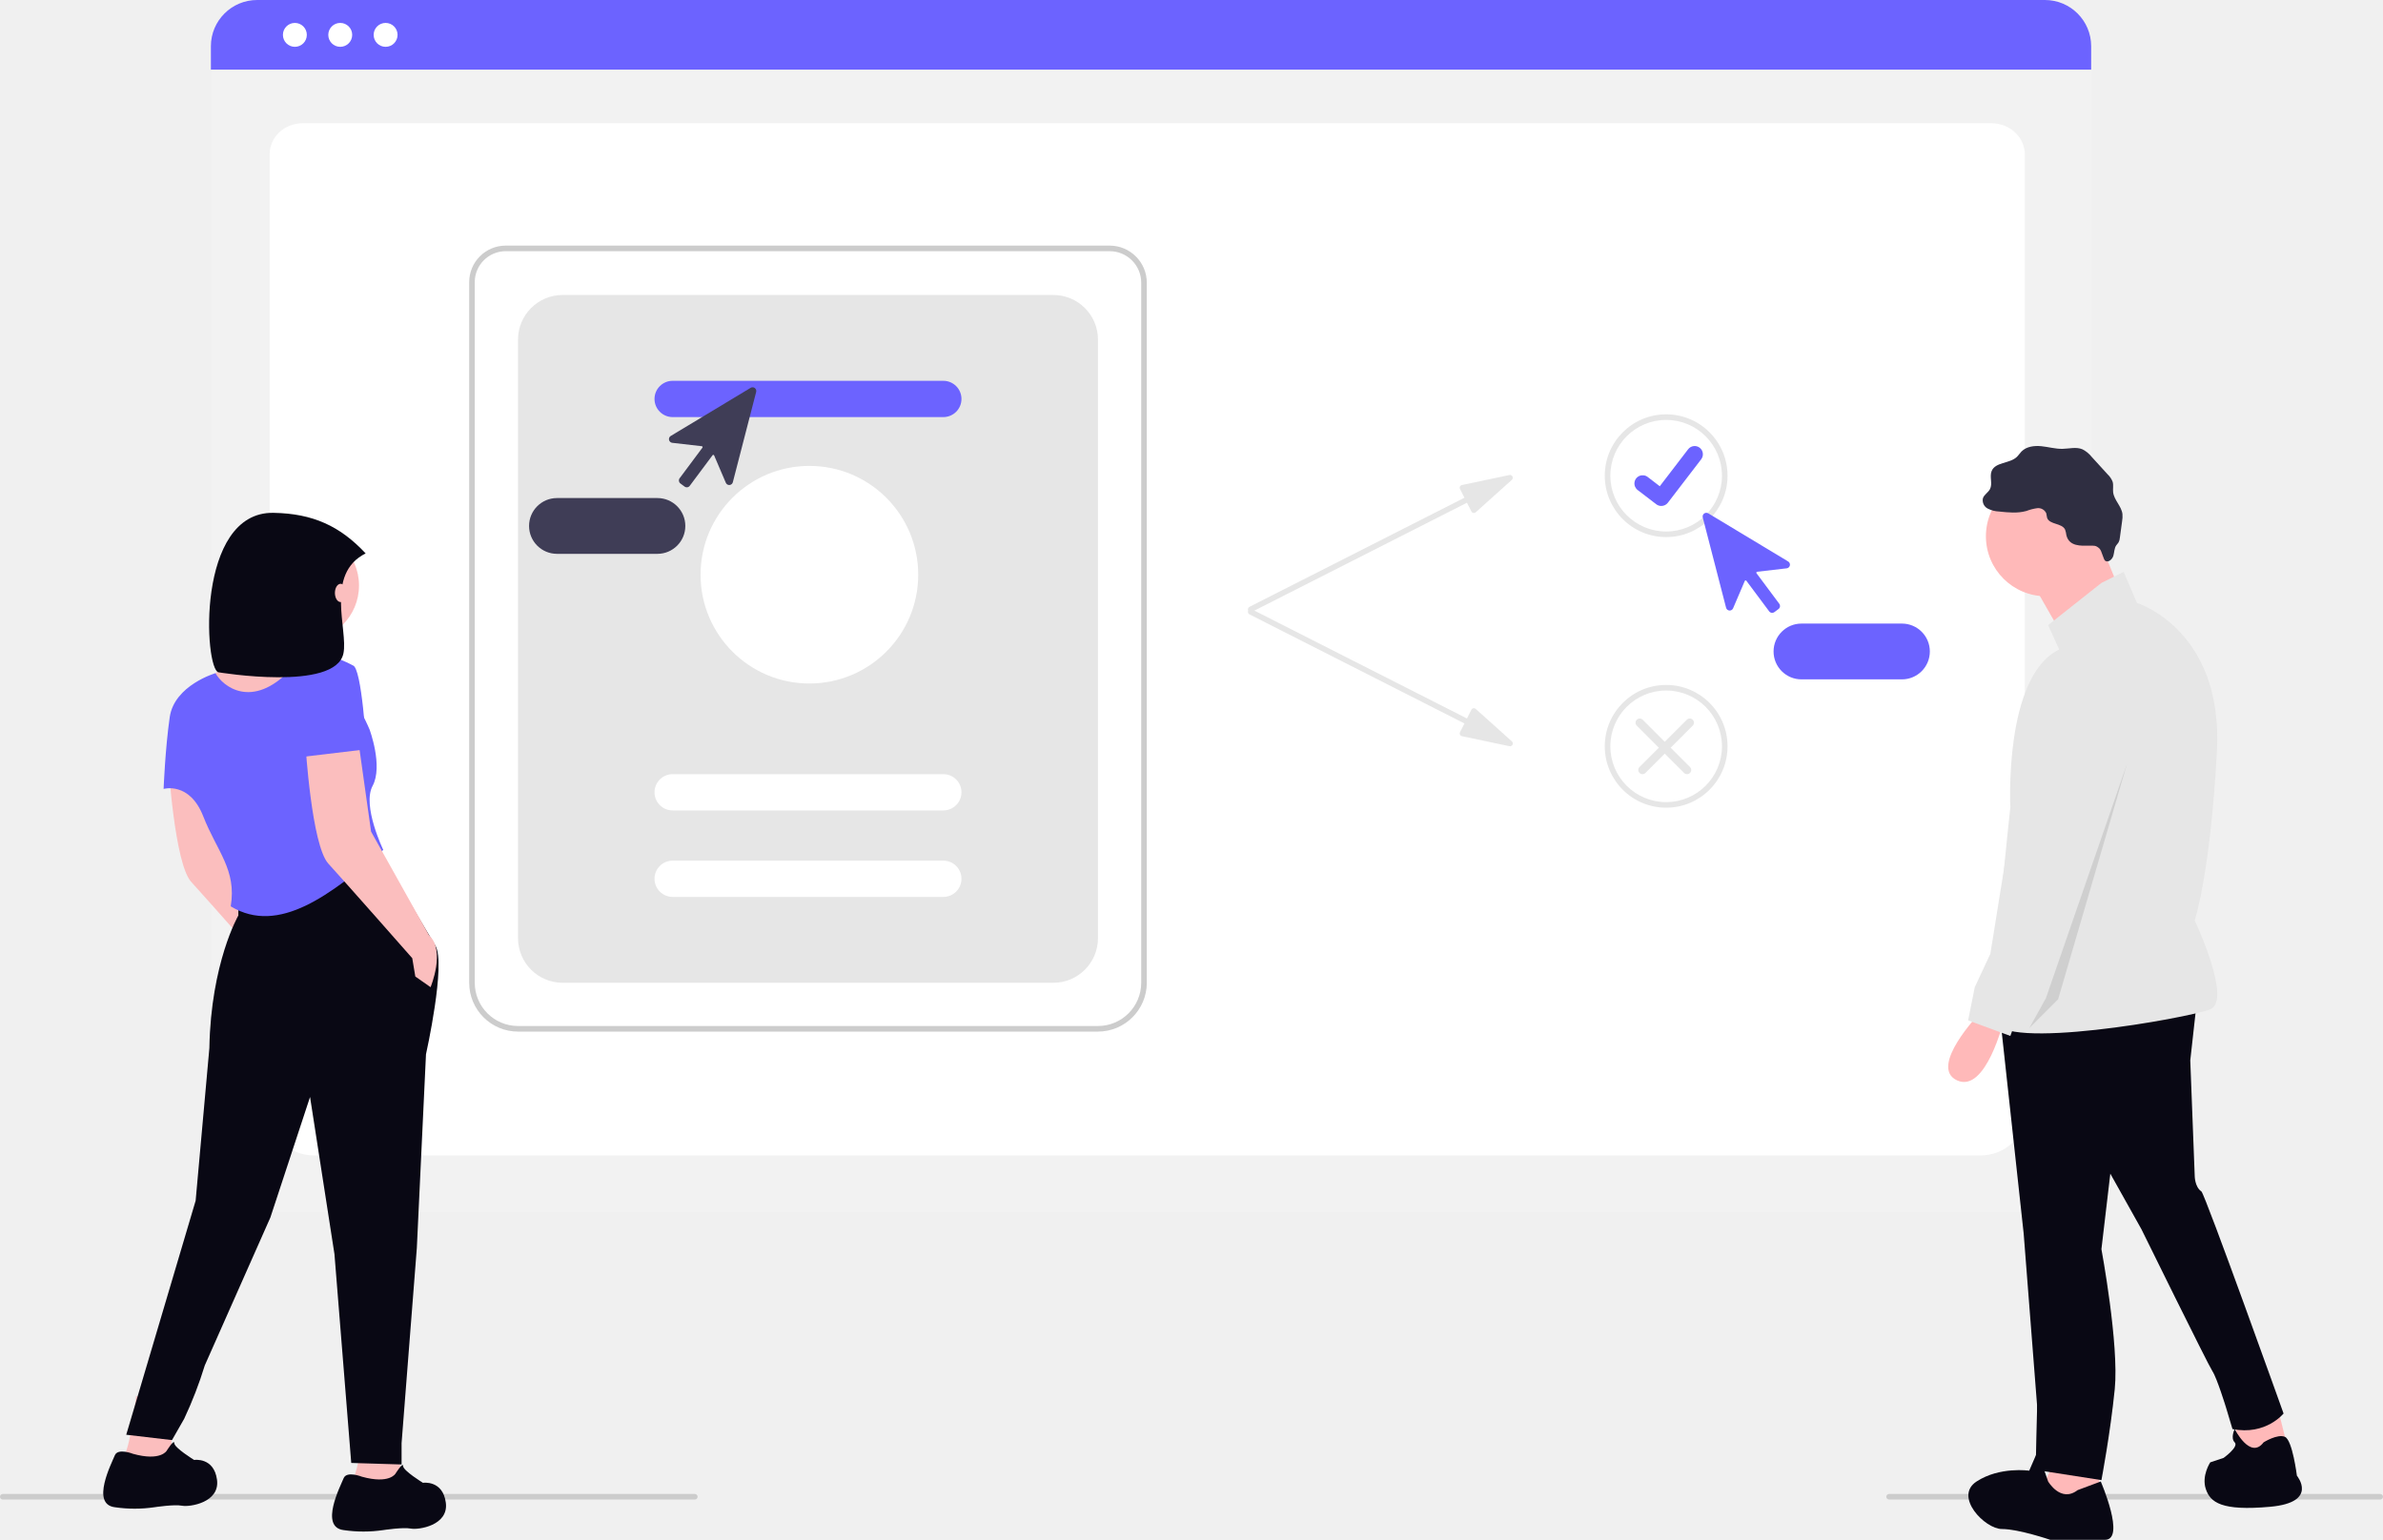
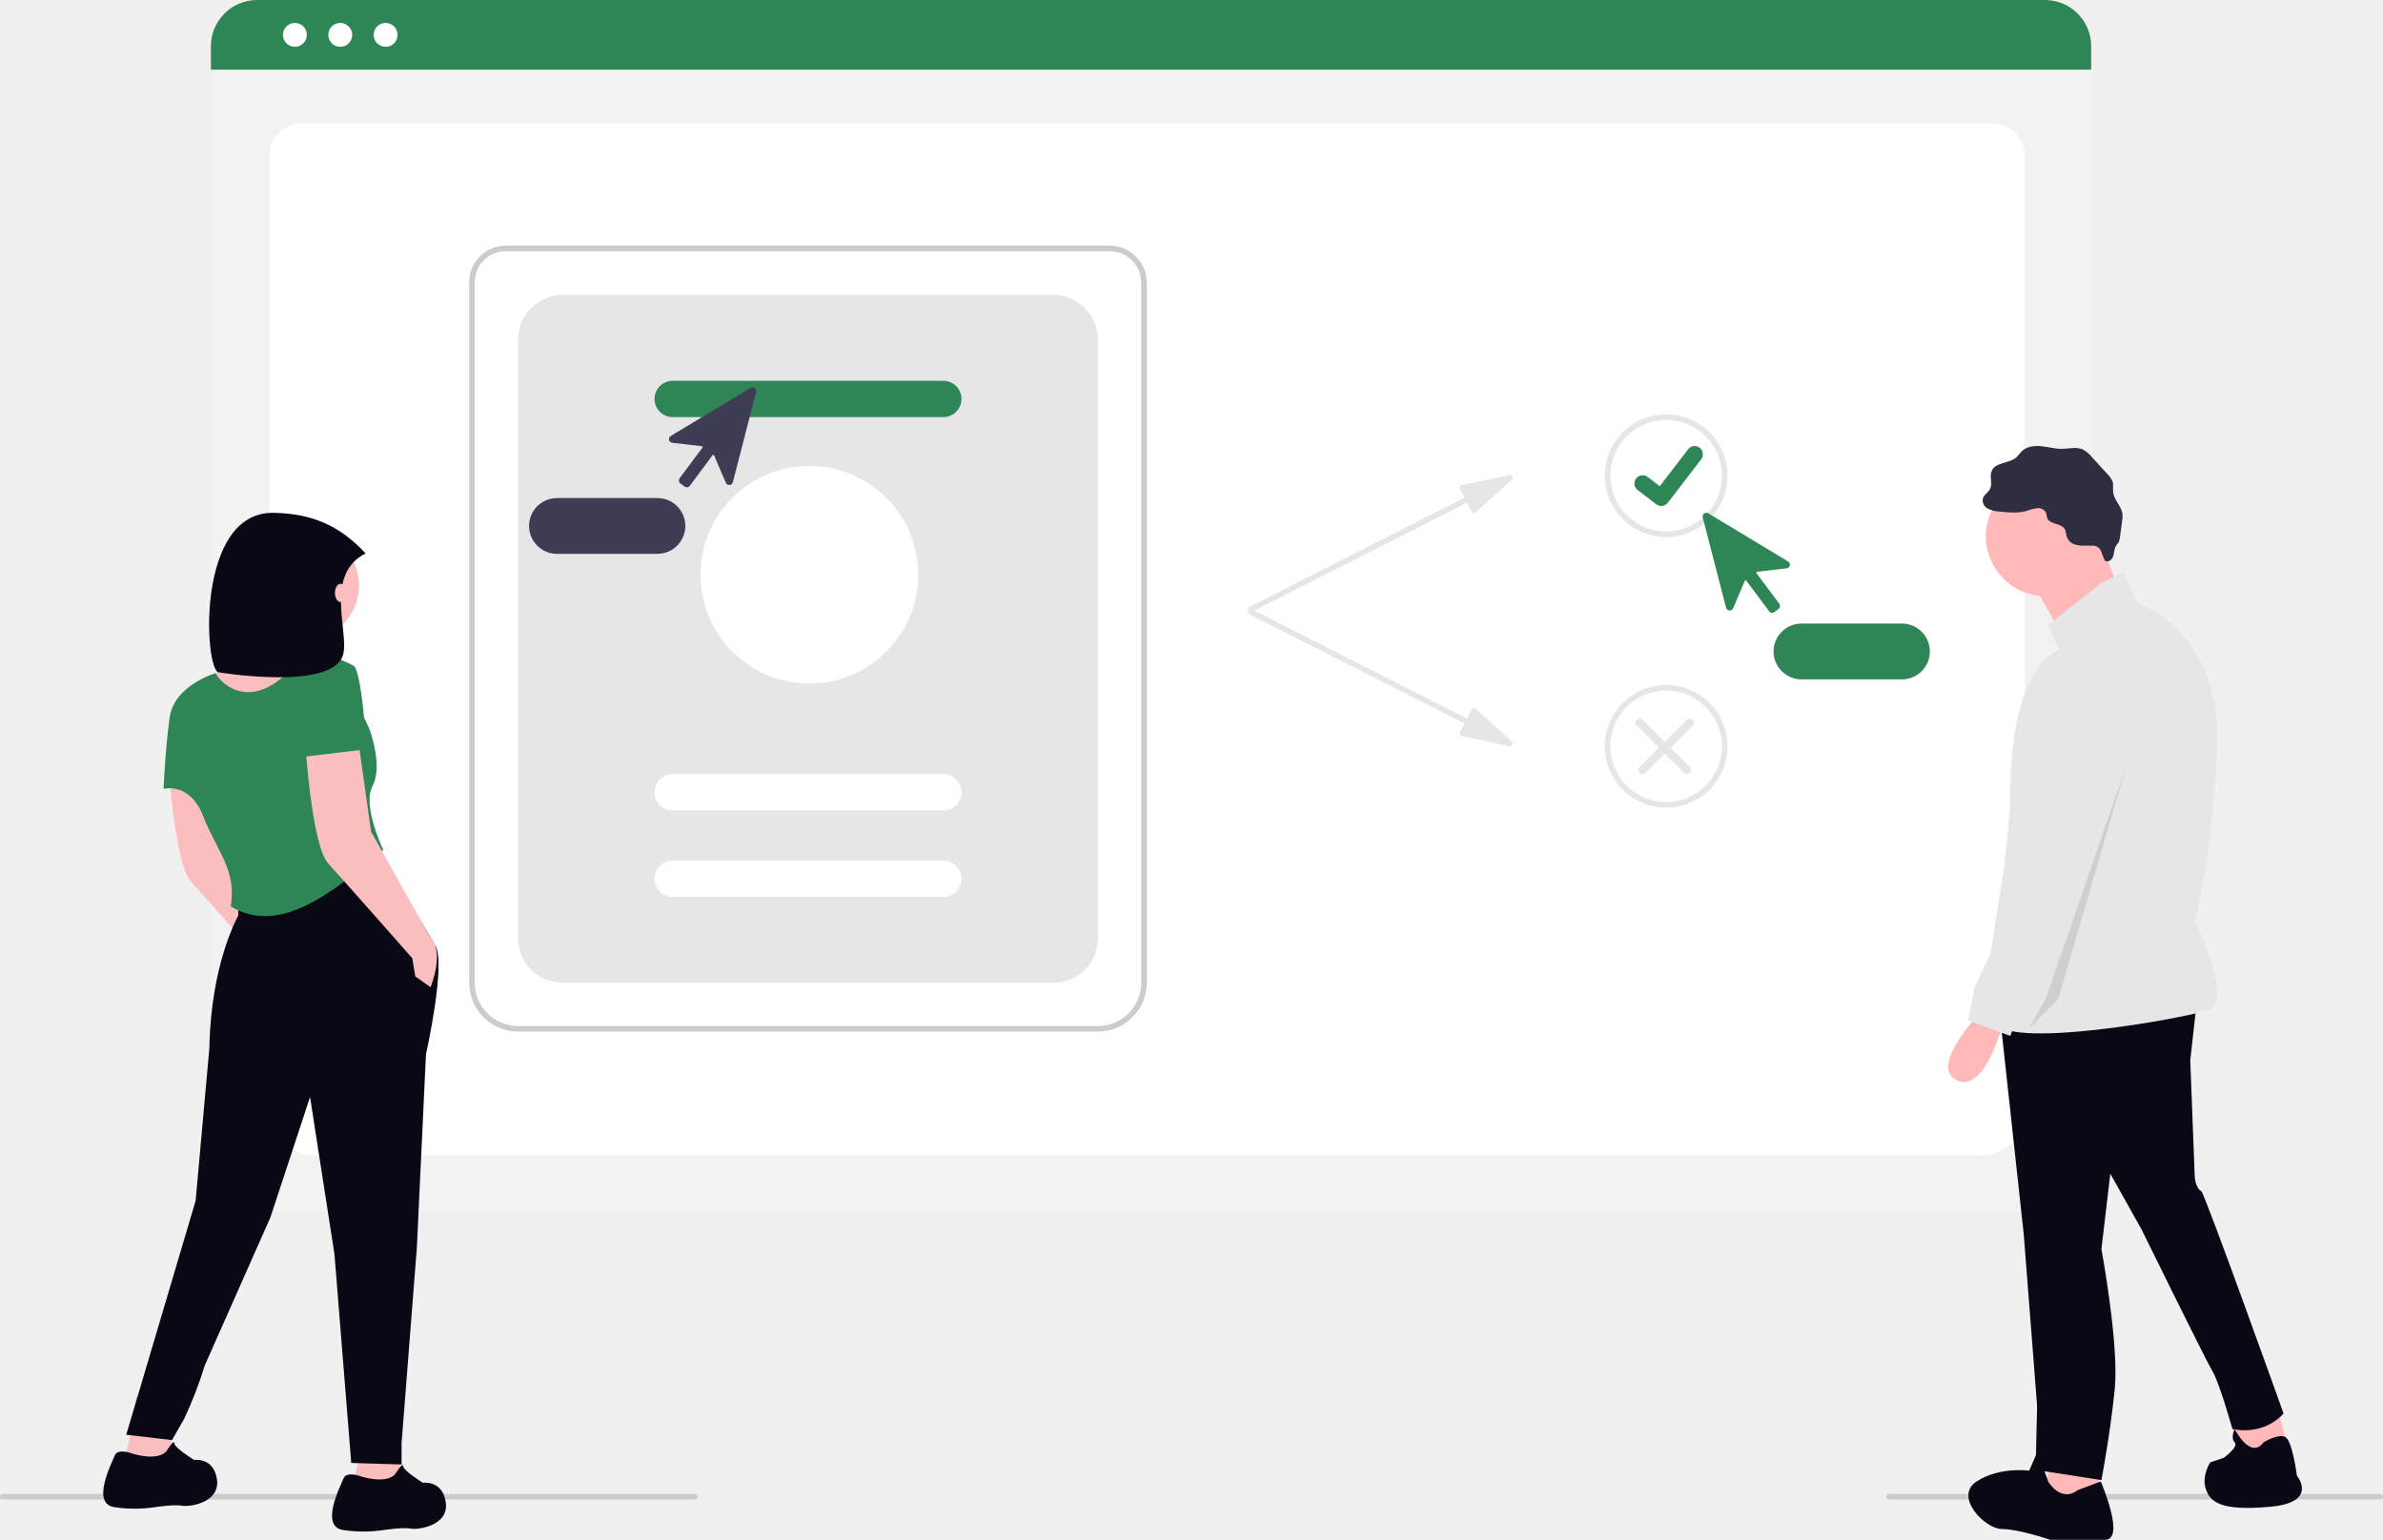
<svg xmlns="http://www.w3.org/2000/svg" width="880" height="568.763" viewBox="0 0 880 568.763" role="img" artist="Katerina Limpitsouni" source="https://undraw.co/">
  <g id="Group_149" data-name="Group 149" transform="translate(-507 -257)">
    <path id="Path_2395-1162" data-name="Path 2395" d="M926.162,628.686H265.813a17.022,17.022,0,0,1-17-17V204.5a12.47,12.47,0,0,1,12.456-12.456H930.493a12.686,12.686,0,0,1,12.672,12.672V611.684a17.022,17.022,0,0,1-17,17Z" transform="translate(336.308 76.092)" fill="#f2f2f2" />
    <path id="Path_2396-1163" data-name="Path 2396" d="M901.438,606.683H286.011c-9.022,0-16.361-6.873-16.361-15.321V236.781c0-6.265,5.439-11.363,12.124-11.363h623.7c6.8,0,12.325,5.181,12.325,11.55V591.362C917.8,599.81,910.46,606.683,901.438,606.683Z" transform="translate(336.943 77.108)" fill="#fff" />
-     <path id="Path_2397-1164" data-name="Path 2397" d="M942.935,206.947H248.579v-8.656a17.078,17.078,0,0,1,17.064-17.054H925.87a17.078,17.078,0,0,1,17.064,17.054Z" transform="translate(336.301 75.763)" fill="#6c63ff" />
+     <path id="Path_2397-1164" data-name="Path 2397" d="M942.935,206.947H248.579v-8.656a17.078,17.078,0,0,1,17.064-17.054H925.87a17.078,17.078,0,0,1,17.064,17.054Z" transform="translate(336.301 75.763)" fill="#2e8555" />
    <circle id="Ellipse_431" data-name="Ellipse 431" cx="4.414" cy="4.414" r="4.414" transform="translate(611.477 265.467)" fill="#fff" />
    <circle id="Ellipse_432" data-name="Ellipse 432" cx="4.414" cy="4.414" r="4.414" transform="translate(628.232 265.467)" fill="#fff" />
    <circle id="Ellipse_433" data-name="Ellipse 433" cx="4.414" cy="4.414" r="4.414" transform="translate(644.985 265.467)" fill="#fff" />
    <path id="Path_2398-1165" data-name="Path 2398" d="M573.343,559.6H359.177a18.053,18.053,0,0,1-18.033-18.033v-258.8a13.5,13.5,0,0,1,13.486-13.487H577.674a13.718,13.718,0,0,1,13.7,13.7V541.565A18.053,18.053,0,0,1,573.343,559.6ZM354.63,271.338A11.439,11.439,0,0,0,343.2,282.764v258.8a15.99,15.99,0,0,0,15.972,15.972H573.343a15.99,15.99,0,0,0,15.972-15.972V282.98a11.654,11.654,0,0,0-11.641-11.641Z" transform="translate(339.119 78.443)" fill="#ccc" />
    <path id="Path_2399-1166" data-name="Path 2399" d="M375.131,541.026H556.323a16.487,16.487,0,0,0,16.487-16.487V303.459a16.487,16.487,0,0,0-16.487-16.487H375.131a16.487,16.487,0,0,0-16.487,16.487v221.08A16.487,16.487,0,0,0,375.131,541.026Z" transform="translate(339.652 78.982)" fill="#e6e6e6" />
-     <path id="Path_2400-1167" data-name="Path 2400" d="M514.214,331.142H414.261a6.7,6.7,0,1,1,0-13.4h99.953a6.7,6.7,0,0,1,0,13.4Z" transform="translate(341.141 79.919)" fill="#6c63ff" />
+     <path id="Path_2400-1167" data-name="Path 2400" d="M514.214,331.142H414.261a6.7,6.7,0,1,1,0-13.4h99.953a6.7,6.7,0,0,1,0,13.4Z" transform="translate(341.141 79.919)" fill="#2e8555" />
    <path id="Path_2401-1168" data-name="Path 2401" d="M514.214,472.142H414.261a6.7,6.7,0,1,1,0-13.4h99.953a6.7,6.7,0,0,1,0,13.4Z" transform="translate(341.141 84.211)" fill="#fff" />
    <path id="Path_2402-1169" data-name="Path 2402" d="M514.214,503.142H414.261a6.7,6.7,0,1,1,0-13.4h99.953a6.7,6.7,0,0,1,0,13.4Z" transform="translate(341.141 85.155)" fill="#fff" />
    <circle id="Ellipse_434" data-name="Ellipse 434" cx="40.187" cy="40.187" r="40.187" transform="translate(765.706 429.093)" fill="#fff" />
    <path id="Path_2403-1170" data-name="Path 2403" d="M716.8,351.509l-17.555,3.7a1.031,1.031,0,0,0-.706,1.475l1.636,3.223-79.39,40.3a1.03,1.03,0,1,0,.933,1.838l79.39-40.3,1.636,3.223a1.03,1.03,0,0,0,1.607.3L717.7,353.284a1.03,1.03,0,0,0-.9-1.775Z" transform="translate(347.616 80.946)" fill="#e6e6e6" />
    <path id="Path_2404-1171" data-name="Path 2404" d="M716.8,450.212l-17.555-3.7a1.031,1.031,0,0,1-.706-1.475l1.636-3.223-79.39-40.3a1.03,1.03,0,1,1,.933-1.838l79.39,40.3,1.636-3.223a1.03,1.03,0,0,1,1.607-.3L717.7,448.436a1.031,1.031,0,0,1-.9,1.775Z" transform="translate(347.616 82.41)" fill="#e6e6e6" />
    <path id="Path_2405-1172" data-name="Path 2405" d="M770.772,375.1a22.67,22.67,0,1,1,22.67-22.67A22.67,22.67,0,0,1,770.772,375.1Zm0-43.279a20.609,20.609,0,1,0,20.609,20.609,20.609,20.609,0,0,0-20.609-20.609Z" transform="translate(351.509 80.285)" fill="#e6e6e6" />
    <path id="Path_2406-1173" data-name="Path 2406" d="M770.772,472.1a22.67,22.67,0,1,1,22.67-22.67A22.67,22.67,0,0,1,770.772,472.1Zm0-43.279a20.609,20.609,0,1,0,20.609,20.609,20.609,20.609,0,0,0-20.609-20.609Z" transform="translate(351.509 83.238)" fill="#e6e6e6" />
-     <path id="Path_395-1174" data-name="Path 395" d="M768.651,363.258a3.02,3.02,0,0,1-1.817-.6l-.032-.024-6.842-5.234a3.041,3.041,0,1,1,3.7-4.826l4.432,3.4,10.473-13.663a3.039,3.039,0,0,1,4.261-.563h0l-.065.09.067-.09a3.043,3.043,0,0,1,.562,4.262l-12.318,16.063a3.041,3.041,0,0,1-2.418,1.186Z" transform="translate(351.834 80.63)" fill="#6c63ff" />
+     <path id="Path_395-1174" data-name="Path 395" d="M768.651,363.258a3.02,3.02,0,0,1-1.817-.6l-.032-.024-6.842-5.234a3.041,3.041,0,1,1,3.7-4.826l4.432,3.4,10.473-13.663a3.039,3.039,0,0,1,4.261-.563h0l-.065.09.067-.09a3.043,3.043,0,0,1,.562,4.262l-12.318,16.063a3.041,3.041,0,0,1-2.418,1.186Z" transform="translate(351.834 80.63)" fill="#2e8555" />
    <path id="Path_2407-1175" data-name="Path 2407" d="M760.57,458.9a1.546,1.546,0,0,1,0-2.186l17.487-17.487a1.546,1.546,0,0,1,2.186,2.186L762.756,458.9a1.546,1.546,0,0,1-2.186,0Z" transform="translate(351.875 83.603)" fill="#e6e6e6" />
    <path id="Path_2408-1176" data-name="Path 2408" d="M779.243,458.9a1.546,1.546,0,0,0,0-2.186L761.756,439.23a1.546,1.546,0,0,0-2.186,2.186L777.057,458.9a1.546,1.546,0,0,0,2.186,0Z" transform="translate(351.844 83.603)" fill="#e6e6e6" />
-     <path id="Path_2409-1177" data-name="Path 2409" d="M808.849,402.008a1.41,1.41,0,0,1-.2-.015,1.361,1.361,0,0,1-.9-.537l-8.424-11.3a.34.34,0,0,0-.584.069l-4.319,10.105a1.37,1.37,0,0,1-2.586-.2l-8.619-33.361a1.37,1.37,0,0,1,2.034-1.516l29.512,17.78a1.37,1.37,0,0,1-.55,2.534L803.3,386.832a.34.34,0,0,0-.233.54l8.423,11.3a1.372,1.372,0,0,1-.279,1.918l-1.543,1.15A1.361,1.361,0,0,1,808.849,402.008Z" transform="translate(352.577 81.359)" fill="#6c63ff" />
-     <path id="Path_2410-1178" data-name="Path 2410" d="M856,425.372h-37.1a10.3,10.3,0,0,1,0-20.609H856a10.3,10.3,0,0,1,0,20.609Z" transform="translate(353.351 82.568)" fill="#6c63ff" />
+     <path id="Path_2409-1177" data-name="Path 2409" d="M808.849,402.008a1.41,1.41,0,0,1-.2-.015,1.361,1.361,0,0,1-.9-.537l-8.424-11.3a.34.34,0,0,0-.584.069l-4.319,10.105a1.37,1.37,0,0,1-2.586-.2l-8.619-33.361a1.37,1.37,0,0,1,2.034-1.516l29.512,17.78a1.37,1.37,0,0,1-.55,2.534L803.3,386.832a.34.34,0,0,0-.233.54l8.423,11.3a1.372,1.372,0,0,1-.279,1.918l-1.543,1.15A1.361,1.361,0,0,1,808.849,402.008Z" transform="translate(352.577 81.359)" fill="#2e8555" />
+     <path id="Path_2410-1178" data-name="Path 2410" d="M856,425.372h-37.1a10.3,10.3,0,0,1,0-20.609H856a10.3,10.3,0,0,1,0,20.609Z" transform="translate(353.351 82.568)" fill="#2e8555" />
    <path id="Path_2411-1179" data-name="Path 2411" d="M418.493,356.735l-1.543-1.15a1.372,1.372,0,0,1-.279-1.917l8.423-11.3a.34.34,0,0,0-.233-.54l-10.914-1.255a1.37,1.37,0,0,1-.55-2.534l29.512-17.78a1.37,1.37,0,0,1,2.033,1.516l-8.619,33.361a1.37,1.37,0,0,1-2.586.2l-4.319-10.105a.34.34,0,0,0-.584-.069l-8.424,11.3a1.361,1.361,0,0,1-.9.537,1.41,1.41,0,0,1-.2.015,1.36,1.36,0,0,1-.816-.272Z" transform="translate(341.299 79.989)" fill="#3f3d56" />
    <path id="Path_2412-1180" data-name="Path 2412" d="M362.6,370.067a10.316,10.316,0,0,1,10.3-10.3H410a10.3,10.3,0,1,1,0,20.609h-37.1A10.316,10.316,0,0,1,362.6,370.067Z" transform="translate(339.772 81.198)" fill="#3f3d56" />
    <path id="Path_2435-1181" data-name="Path 2435" d="M429.581,718.824H174.03a1.03,1.03,0,1,1,0-2.061h255.55a1.03,1.03,0,1,1,0,2.061Z" transform="translate(334 92.067)" fill="#ccc" />
    <path id="Path_2436-1182" data-name="Path 2436" d="M1031.389,718.824H850.03a1.03,1.03,0,1,1,0-2.061h181.358a1.03,1.03,0,0,1,0,2.061Z" transform="translate(354.581 92.067)" fill="#ccc" />
    <g id="Group_147" data-name="Group 147" transform="translate(1226.434 421.744)">
      <path id="Path_2437-1183" data-name="Path 2437" d="M744,576.821l4.1,16.407-18.046,4.922-1.641-17.226Z" transform="translate(-622.61 -222.744)" fill="#ffb9b9" />
      <path id="Path_2438-1184" data-name="Path 2438" d="M660.316,601.688v15.585l-18.047,3.282-3.281-8.2,6.563-13.945Z" transform="translate(-604.551 -227.103)" fill="#ffb9b9" />
      <path id="Path_2439-1185" data-name="Path 2439" d="M912.7,519.477l-2.461,22.148,1.641,42.655s0,4.1,2.461,5.742c1.32.9,30.351,82.03,30.351,82.03s-6.562,8.2-18.867,5.742l-2.461-8.2s-3.281-10.664-4.922-13.125-26.25-52.5-26.25-52.5L880.712,583.46l-3.281,27.89s6.562,35.273,4.922,51.679-4.922,33.632-4.922,33.632l-24.213-3.77c-.089-2.647.425-21.659.425-21.659v-2.461l-4.922-63.163-9.023-82.85Z" transform="translate(-820.845 -314.693)" fill="#090814" />
      <circle id="Ellipse_440" data-name="Ellipse 440" cx="22.148" cy="22.148" r="22.148" transform="translate(13.929 11.194)" fill="#ffb9b9" />
      <path id="Path_2440-1186" data-name="Path 2440" d="M658.765,175.443l9.023,22.148L646.46,213.177l-13.125-22.969Z" transform="translate(-603.411 -141.691)" fill="#ffb9b9" />
      <path id="Path_2441-1187" data-name="Path 2441" d="M876.956,325.2l8.2-4.1,4.922,11.484s31.992,9.844,29.531,54.96-8.2,62.342-8.2,62.342,13.945,29.531,5.742,32.812-77.928,15.586-79.569,4.1,5.742-78.748,5.742-78.748-2.461-48.4,18.046-58.241l-4.1-9.023Z" transform="translate(-820.372 -274.634)" fill="#e6e6e6" />
      <path id="Path_2442-1188" data-name="Path 2442" d="M827.545,525.644s-18.867,19.687-8.2,24.609,17.226-22.148,17.226-22.148Z" transform="translate(-816.076 -315.939)" fill="#ffb9b9" />
      <path id="Path_2443-1189" data-name="Path 2443" d="M865.755,742.495l8.55-3.192s9.328,21.544,1.555,21.544H855.65s-11.66-3.99-17.878-3.99-17.878-11.969-9.328-17.554,19.433-3.99,19.433-3.99l3.109-7.181,3.887,11.171S859.536,747.282,865.755,742.495Z" transform="translate(-817.963 -356.828)" fill="#090814" />
      <path id="Path_2444-1190" data-name="Path 2444" d="M956.5,722.775s5.137-3.241,7.9-2.031,4.4,14.335,4.4,14.335,8.2,9.844-9.844,11.484-22.148-1.641-23.789-6.562,1.641-9.844,1.641-9.844l4.922-1.641s5.742-4.1,4.1-5.742,0-4.922,0-4.922S951.578,729.338,956.5,722.775Z" transform="translate(-840.033 -354.752)" fill="#090814" />
      <path id="Path_2445-1191" data-name="Path 2445" d="M862.943,295.863a10.865,10.865,0,0,0-.482-2.108c-1.19-2.5-5.835-1.768-6.663-4.408-.162-.517-.128-1.079-.287-1.6a3.239,3.239,0,0,0-3.336-1.911,18.024,18.024,0,0,0-4,1.03c-3.245.921-6.7.569-10.051.21a10.113,10.113,0,0,1-4.292-1.117,3.458,3.458,0,0,1-1.723-3.772c.443-1.359,1.931-2.106,2.6-3.37,1.062-2.007-.236-4.6.625-6.7,1.382-3.37,6.613-2.693,9.27-5.184.645-.6,1.11-1.377,1.728-2.009,1.834-1.875,4.731-2.238,7.341-1.979s5.175,1.025,7.8.979c2.487-.044,5.094-.8,7.386.166a10.533,10.533,0,0,1,3.469,2.85l5.878,6.446a7.244,7.244,0,0,1,1.817,2.736c.354,1.235.028,2.561.179,3.837.344,2.91,3.068,5.108,3.436,8.015a10.423,10.423,0,0,1-.13,2.7l-.823,6.071a4.517,4.517,0,0,1-.464,1.7c-.239.409-.6.732-.871,1.122-.761,1.1-.692,2.556-1.07,3.84s-1.734,2.554-2.921,1.935c-.774-.4-1.286-3.742-2.226-4.608-1.31-1.207-1.994-1.058-3.61-1.038C868.283,299.742,863.978,300.019,862.943,295.863Z" transform="translate(-819.289 -262.876)" fill="#2f2e41" />
      <path id="Path_2446-1192" data-name="Path 2446" d="M865.5,364.263s24.609,9.844,17.226,31.992-27.07,90.233-27.07,90.233l-11.484,5.742-3.281,9.023-15.586-5.742,2.461-12.3,5.742-12.3,14.765-91.873S848.276,363.442,865.5,364.263Z" transform="translate(-817.941 -283.344)" fill="#e6e6e6" />
      <path id="Path_2447-1193" data-name="Path 2447" d="M669.428,280.284,644,367.235,633.335,377.9l6.152-11.075Z" transform="translate(-603.411 -162.862)" opacity="0.1" style="isolation: isolate" />
    </g>
    <g id="Group_148" data-name="Group 148" transform="translate(545.126 446.425)">
      <path id="Path_2448-1194" data-name="Path 2448" d="M267.893,427.631l5.07,36.052,21.406,38.305c6.2,5.633.563,19.153.563,19.153L289.3,517.2l-1.127-6.76s-24.786-28.166-30.982-34.925-8.45-43.938-8.45-43.938Z" transform="translate(-224.69 -339.181)" fill="#fbbebe" />
      <path id="Path_2449-1195" data-name="Path 2449" d="M246.2,716.108s1.127,12.956.563,16.336-17.463-.563-17.463-.563c2.817-5.633,4.507-22.532,4.507-22.532Z" transform="translate(-221.653 -383.172)" fill="#fbbebe" />
      <path id="Path_2450-1196" data-name="Path 2450" d="M345.771,721.052s1.69,18.026,1.127,21.406-17.463-.563-17.463-.563c2.817-5.633,4.507-22.533,4.507-22.533Z" transform="translate(-237.289 -384.735)" fill="#fbbebe" />
      <circle id="Ellipse_441" data-name="Ellipse 441" cx="20.489" cy="20.489" r="20.489" transform="translate(53.472 6.359)" fill="#fbbebe" />
      <path id="Path_2451-1197" data-name="Path 2451" d="M303.307,374.761c-3.38,4.507-1.69,12.393-1.69,12.393s-34.362,40-40.559,40-5.07-28.166-5.07-28.166,9.013-10.7,14.083-12.956,14.083-26.476,14.083-26.476S306.687,370.254,303.307,374.761Z" transform="translate(-225.808 -328.55)" fill="#fbbebe" />
      <path id="Path_2452-1198" data-name="Path 2452" d="M322.406,468.362l22.05,37.04c4.024,6.621-3.461,40.134-3.461,40.134l-3.38,71.541-5.633,72.086v7.886l-18.589-.563-6.2-77.156-9.013-58.021-14.646,44.5-24.222,54.641a149.745,149.745,0,0,1-7.606,19.707l-4.507,7.886-16.895-1.975,25.627-86.456L261,543.283c.563-31.545,10.7-49.008,10.7-49.008v-6.76Z" transform="translate(-221.811 -345.541)" fill="#090814" />
      <path id="Path_2453-1199" data-name="Path 2453" d="M243.659,732.789s2.817-4.507,2.817-2.817,7.323,6.2,7.323,6.2,7.323-1.127,8.45,7.323-10.14,10.14-12.956,9.576-10.14.563-10.14.563a50.274,50.274,0,0,1-14.646,0c-9.013-1.127-1.127-16.336,0-19.153s6.76-.563,6.76-.563C241.406,736.732,243.659,732.789,243.659,732.789Z" transform="translate(-220.238 -386.333)" fill="#090814" />
      <path id="Path_2454-1200" data-name="Path 2454" d="M343.792,742.8s2.817-4.506,2.817-2.817,7.323,6.2,7.323,6.2,7.323-1.127,8.45,7.323-10.14,10.14-12.956,9.576-10.14.563-10.14.563a50.274,50.274,0,0,1-14.646,0c-9.013-1.127-1.127-16.336,0-19.153s6.76-.563,6.76-.563C341.539,746.745,343.792,742.8,343.792,742.8Z" transform="translate(-235.875 -387.897)" fill="#090814" />
-       <path id="Path_2455-1201" data-name="Path 2455" d="M293.413,390.954c14.083-14.646,29.292,21.969,29.292,21.969s5.07,13.52,1.127,20.843,3.943,23.659,3.943,23.659c-19.291,16.422-38.515,31.6-56.331,20.843,2.253-13.52-5.07-20.279-10.14-33.235s-14.646-10.14-14.646-10.14.563-14.646,2.253-26.476,16.9-16.271,16.9-16.271C268.568,397.1,279.33,405.6,293.413,390.954Z" transform="translate(-224.365 -332.914)" fill="#6c63ff" />
+       <path id="Path_2455-1201" data-name="Path 2455" d="M293.413,390.954c14.083-14.646,29.292,21.969,29.292,21.969s5.07,13.52,1.127,20.843,3.943,23.659,3.943,23.659c-19.291,16.422-38.515,31.6-56.331,20.843,2.253-13.52-5.07-20.279-10.14-33.235s-14.646-10.14-14.646-10.14.563-14.646,2.253-26.476,16.9-16.271,16.9-16.271C268.568,397.1,279.33,405.6,293.413,390.954Z" transform="translate(-224.365 -332.914)" fill="#2e8555" />
      <path id="Path_2456-1202" data-name="Path 2456" d="M327.893,419.631l5.07,36.052,21.406,38.305c6.2,5.633.563,19.153.563,19.153L349.3,509.2l-1.127-6.76s-24.786-28.166-30.982-34.925-8.45-43.938-8.45-43.938Z" transform="translate(-234.057 -337.932)" fill="#fbbebe" />
-       <path id="Path_2457-1203" data-name="Path 2457" d="M330.991,419.909l-23.659,2.817s-1.69-27.6,1.883-34.5,16.707.7,16.707.7C329.3,389.49,330.991,419.909,330.991,419.909Z" transform="translate(-233.776 -332.577)" fill="#6c63ff" />
+       <path id="Path_2457-1203" data-name="Path 2457" d="M330.991,419.909l-23.659,2.817s-1.69-27.6,1.883-34.5,16.707.7,16.707.7C329.3,389.49,330.991,419.909,330.991,419.909Z" transform="translate(-233.776 -332.577)" fill="#2e8555" />
      <path id="Path_2458-1204" data-name="Path 2458" d="M324.372,337.8c-15.152,7.573-6.41,28.25-8.2,36.926-2.929,14.21-46.123,6.989-46.123,6.989-5.255-.945-8.458-59.413,20.322-58.9C304.88,323.078,314.917,327.684,324.372,337.8Z" transform="translate(-227.474 -322.813)" fill="#090814" />
      <ellipse id="Ellipse_442" data-name="Ellipse 442" cx="2.11" cy="3.375" rx="2.11" ry="3.375" transform="translate(85.553 26.211)" fill="#fbbebe" />
    </g>
  </g>
</svg>
